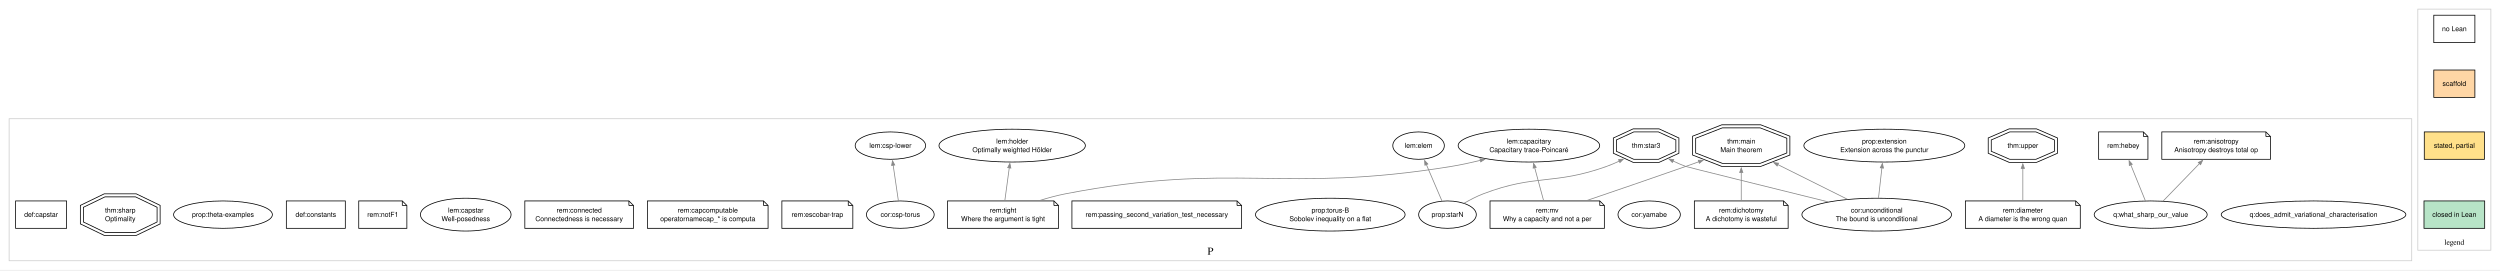
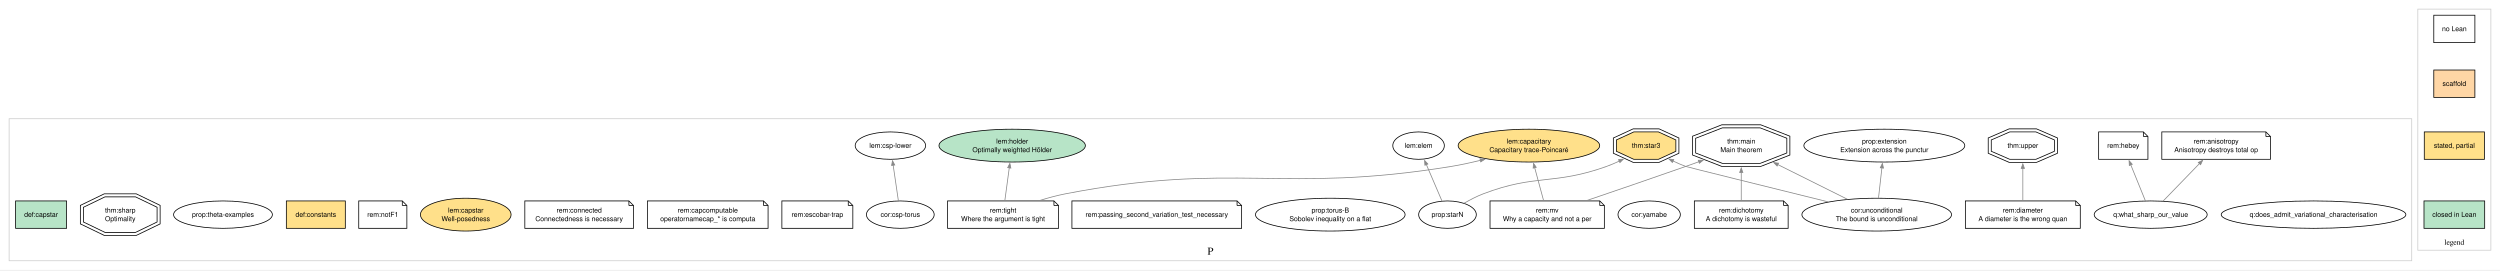
<svg xmlns="http://www.w3.org/2000/svg" width="3285pt" height="355pt" viewBox="0.00 0.00 3285.00 355.00">
  <g id="graph0" class="graph" transform="scale(1 1) rotate(0) translate(4 350.62)">
    <polygon fill="white" stroke="none" points="-4,4 -4,-350.62 3281,-350.62 3281,4 -4,4" />
    <g id="clust1" class="cluster">
      <polygon fill="none" stroke="#cccccc" points="8,-8 8,-194.62 3165,-194.62 3165,-8 8,-8" />
      <text xml:space="preserve" text-anchor="middle" x="1586.5" y="-15.95" font-family="Times,serif" font-size="14.00">P</text>
    </g>
    <g id="clust2" class="cluster">
      <polygon fill="none" stroke="#cccccc" points="3173,-21.84 3173,-338.62 3269,-338.62 3269,-21.84 3173,-21.84" />
      <text xml:space="preserve" text-anchor="middle" x="3221" y="-29.09" font-family="Times,serif" font-size="10.00">legend</text>
    </g>
    <g id="node1" class="node">
-       <polygon fill="#ffffff" stroke="black" points="83.5,-86.59 16.5,-86.59 16.5,-50.59 83.5,-50.59 83.5,-86.59" />
+       <polygon fill="#b7e4c7" stroke="black" points="83.5,-86.59 16.5,-86.59 16.5,-50.59 83.5,-50.59 83.5,-86.59" />
      <text xml:space="preserve" text-anchor="middle" x="50" y="-65.67" font-family="Helvetica,sans-Serif" font-size="9.00">def:capstar</text>
    </g>
    <g id="node2" class="node">
      <polygon fill="#ffffff" stroke="black" points="2343.89,-149.61 2343.89,-168.95 2308.81,-182.62 2259.19,-182.62 2224.11,-168.95 2224.11,-149.61 2259.19,-135.94 2308.81,-135.94 2343.89,-149.61" />
      <polygon fill="none" stroke="black" points="2347.89,-146.88 2347.89,-171.68 2309.56,-186.62 2258.44,-186.62 2220.11,-171.68 2220.11,-146.88 2258.44,-131.94 2309.56,-131.94 2347.89,-146.88" />
      <text xml:space="preserve" text-anchor="middle" x="2284" y="-161.98" font-family="Helvetica,sans-Serif" font-size="9.00">thm:main</text>
      <text xml:space="preserve" text-anchor="middle" x="2284" y="-150.73" font-family="Helvetica,sans-Serif" font-size="9.00">Main theorem</text>
    </g>
    <g id="node3" class="node">
      <polygon fill="#ffffff" stroke="black" points="202.41,-58.92 202.41,-78.26 174.05,-91.94 133.95,-91.94 105.59,-78.26 105.59,-58.92 133.95,-45.25 174.05,-45.25 202.41,-58.92" />
      <polygon fill="none" stroke="black" points="206.41,-56.41 206.41,-80.77 174.97,-95.94 133.03,-95.94 101.59,-80.77 101.59,-56.41 133.03,-41.25 174.97,-41.25 206.41,-56.41" />
      <text xml:space="preserve" text-anchor="middle" x="154" y="-71.29" font-family="Helvetica,sans-Serif" font-size="9.00">thm:sharp</text>
      <text xml:space="preserve" text-anchor="middle" x="154" y="-60.04" font-family="Helvetica,sans-Serif" font-size="9.00">Optimality</text>
    </g>
    <g id="node4" class="node">
      <ellipse fill="#ffffff" stroke="black" cx="289" cy="-68.59" rx="64.94" ry="18" />
      <text xml:space="preserve" text-anchor="middle" x="289" y="-65.67" font-family="Helvetica,sans-Serif" font-size="9.00">prop:theta-examples</text>
    </g>
    <g id="node5" class="node">
-       <polygon fill="#ffffff" stroke="black" points="449.75,-86.59 372.25,-86.59 372.25,-50.59 449.75,-50.59 449.75,-86.59" />
+       <polygon fill="#ffe08a" stroke="black" points="449.75,-86.59 372.25,-86.59 372.25,-50.59 449.75,-50.59 449.75,-86.59" />
      <text xml:space="preserve" text-anchor="middle" x="411" y="-65.67" font-family="Helvetica,sans-Serif" font-size="9.00">def:constants</text>
    </g>
    <g id="node6" class="node">
      <ellipse fill="#ffffff" stroke="black" cx="1166" cy="-159.28" rx="46.3" ry="18" />
      <text xml:space="preserve" text-anchor="middle" x="1166" y="-156.36" font-family="Helvetica,sans-Serif" font-size="9.00">lem:csp-lower</text>
    </g>
    <g id="node7" class="node">
      <polygon fill="#ffffff" stroke="black" points="524.62,-86.59 467.38,-86.59 467.38,-50.59 530.62,-50.59 530.62,-80.59 524.62,-86.59" />
      <polyline fill="none" stroke="black" points="524.62,-86.59 524.62,-80.59" />
      <polyline fill="none" stroke="black" points="530.62,-80.59 524.62,-80.59" />
      <text xml:space="preserve" text-anchor="middle" x="499" y="-65.67" font-family="Helvetica,sans-Serif" font-size="9.00">rem:notF1</text>
    </g>
    <g id="node8" class="node">
-       <ellipse fill="#ffffff" stroke="black" cx="608" cy="-68.59" rx="59.57" ry="21.57" />
+       <ellipse fill="#ffe08a" stroke="black" cx="608" cy="-68.59" rx="59.57" ry="21.57" />
      <text xml:space="preserve" text-anchor="middle" x="608" y="-71.29" font-family="Helvetica,sans-Serif" font-size="9.00">lem:capstar</text>
      <text xml:space="preserve" text-anchor="middle" x="608" y="-60.04" font-family="Helvetica,sans-Serif" font-size="9.00">Well-posedness</text>
    </g>
    <g id="node9" class="node">
      <polygon fill="#ffffff" stroke="black" points="822.38,-86.59 685.62,-86.59 685.62,-50.59 828.38,-50.59 828.38,-80.59 822.38,-86.59" />
      <polyline fill="none" stroke="black" points="822.38,-86.59 822.38,-80.59" />
      <polyline fill="none" stroke="black" points="828.38,-80.59 822.38,-80.59" />
      <text xml:space="preserve" text-anchor="middle" x="757" y="-71.29" font-family="Helvetica,sans-Serif" font-size="9.00">rem:connected</text>
      <text xml:space="preserve" text-anchor="middle" x="757" y="-60.04" font-family="Helvetica,sans-Serif" font-size="9.00">Connectedness is necessary</text>
    </g>
    <g id="node10" class="node">
      <polygon fill="#ffffff" stroke="black" points="999.25,-86.59 846.75,-86.59 846.75,-50.59 1005.25,-50.59 1005.25,-80.59 999.25,-86.59" />
      <polyline fill="none" stroke="black" points="999.25,-86.59 999.25,-80.59" />
      <polyline fill="none" stroke="black" points="1005.25,-80.59 999.25,-80.59" />
      <text xml:space="preserve" text-anchor="middle" x="926" y="-71.29" font-family="Helvetica,sans-Serif" font-size="9.00">rem:capcomputable</text>
      <text xml:space="preserve" text-anchor="middle" x="926" y="-60.04" font-family="Helvetica,sans-Serif" font-size="9.00">operatornamecap_* is computa</text>
    </g>
    <g id="node11" class="node">
      <polygon fill="#ffffff" stroke="black" points="1110.62,-86.59 1023.38,-86.59 1023.38,-50.59 1116.62,-50.59 1116.62,-80.59 1110.62,-86.59" />
      <polyline fill="none" stroke="black" points="1110.62,-86.59 1110.62,-80.59" />
      <polyline fill="none" stroke="black" points="1116.62,-80.59 1110.62,-80.59" />
      <text xml:space="preserve" text-anchor="middle" x="1070" y="-65.67" font-family="Helvetica,sans-Serif" font-size="9.00">rem:escobar-trap</text>
    </g>
    <g id="node12" class="node">
-       <ellipse fill="#ffffff" stroke="black" cx="2005" cy="-159.28" rx="92.98" ry="21.57" />
+       <ellipse fill="#ffe08a" stroke="black" cx="2005" cy="-159.28" rx="92.98" ry="21.57" />
      <text xml:space="preserve" text-anchor="middle" x="2005" y="-161.98" font-family="Helvetica,sans-Serif" font-size="9.00">lem:capacitary</text>
      <text xml:space="preserve" text-anchor="middle" x="2005" y="-150.73" font-family="Helvetica,sans-Serif" font-size="9.00">Capacitary trace-Poincaré</text>
    </g>
    <g id="node13" class="node">
-       <ellipse fill="#ffffff" stroke="black" cx="1326" cy="-159.28" rx="96.17" ry="21.57" />
+       <ellipse fill="#b7e4c7" stroke="black" cx="1326" cy="-159.28" rx="96.17" ry="21.57" />
      <text xml:space="preserve" text-anchor="middle" x="1326" y="-161.98" font-family="Helvetica,sans-Serif" font-size="9.00">lem:holder</text>
      <text xml:space="preserve" text-anchor="middle" x="1326" y="-150.73" font-family="Helvetica,sans-Serif" font-size="9.00">Optimally weighted Hölder</text>
    </g>
    <g id="node14" class="node">
      <polygon fill="#ffffff" stroke="black" points="1380.88,-86.59 1241.12,-86.59 1241.12,-50.59 1386.88,-50.59 1386.88,-80.59 1380.88,-86.59" />
      <polyline fill="none" stroke="black" points="1380.88,-86.59 1380.88,-80.59" />
      <polyline fill="none" stroke="black" points="1386.88,-80.59 1380.88,-80.59" />
      <text xml:space="preserve" text-anchor="middle" x="1314" y="-71.29" font-family="Helvetica,sans-Serif" font-size="9.00">rem:tight</text>
      <text xml:space="preserve" text-anchor="middle" x="1314" y="-60.04" font-family="Helvetica,sans-Serif" font-size="9.00">Where the argument is tight</text>
    </g>
    <g id="edge2" class="edge">
      <path fill="none" stroke="#888888" d="M1361.63,-87.02C1372.77,-90.5 1384.7,-93.75 1396,-95.94 1617.8,-138.79 1680.05,-95.54 1903,-131.94 1915.56,-133.99 1928.84,-136.87 1941.51,-139.98" />
      <polygon fill="#888888" stroke="#888888" points="1940.67,-141.94 1947,-141.36 1941.7,-137.87 1940.67,-141.94" />
    </g>
    <g id="edge1" class="edge">
      <path fill="none" stroke="#888888" d="M1316.31,-86.69C1317.98,-99.04 1320.28,-115.98 1322.21,-130.29" />
      <polygon fill="#888888" stroke="#888888" points="1320.1,-130.32 1322.98,-135.99 1324.26,-129.76 1320.1,-130.32" />
    </g>
    <g id="node15" class="node">
-       <polygon fill="#ffffff" stroke="black" points="2198.07,-151.83 2198.07,-166.74 2175.18,-177.28 2142.82,-177.28 2119.93,-166.74 2119.93,-151.83 2142.82,-141.28 2175.18,-141.28 2198.07,-151.83" />
+       <polygon fill="#ffe08a" stroke="black" points="2198.07,-151.83 2198.07,-166.74 2175.18,-177.28 2142.82,-177.28 2119.93,-166.74 2119.93,-151.83 2142.82,-141.28 2175.18,-141.28 2198.07,-151.83" />
      <polygon fill="none" stroke="black" points="2202.07,-149.26 2202.07,-169.3 2176.06,-181.28 2141.94,-181.28 2115.93,-169.3 2115.93,-149.26 2141.94,-137.28 2176.06,-137.28 2202.07,-149.26" />
      <text xml:space="preserve" text-anchor="middle" x="2159" y="-156.36" font-family="Helvetica,sans-Serif" font-size="9.00">thm:star3</text>
    </g>
    <g id="node16" class="node">
      <ellipse fill="#ffffff" stroke="black" cx="1860" cy="-159.28" rx="33.87" ry="18" />
      <text xml:space="preserve" text-anchor="middle" x="1860" y="-156.36" font-family="Helvetica,sans-Serif" font-size="9.00">lem:elem</text>
    </g>
    <g id="node17" class="node">
      <ellipse fill="#ffffff" stroke="black" cx="1898" cy="-68.59" rx="37.87" ry="18" />
      <text xml:space="preserve" text-anchor="middle" x="1898" y="-65.67" font-family="Helvetica,sans-Serif" font-size="9.00">prop:starN</text>
    </g>
    <g id="edge4" class="edge">
      <path fill="none" stroke="#888888" d="M1919.82,-83.57C1927.54,-88.04 1936.44,-92.67 1945,-95.94 2013.9,-122.25 2037.56,-107.08 2107,-131.94 2112.62,-133.95 2118.4,-136.43 2123.98,-139.06" />
      <polygon fill="#888888" stroke="#888888" points="2122.74,-140.79 2129.06,-141.53 2124.58,-137.01 2122.74,-140.79" />
    </g>
    <g id="edge3" class="edge">
      <path fill="none" stroke="#888888" d="M1890.67,-86.69C1884.84,-100.31 1876.6,-119.53 1870.14,-134.62" />
      <polygon fill="#888888" stroke="#888888" points="1868.33,-133.5 1867.9,-139.84 1872.19,-135.15 1868.33,-133.5" />
    </g>
    <g id="node18" class="node">
      <polygon fill="#ffffff" stroke="black" points="2812.38,-177.28 2753.62,-177.28 2753.62,-141.28 2818.38,-141.28 2818.38,-171.28 2812.38,-177.28" />
      <polyline fill="none" stroke="black" points="2812.38,-177.28 2812.38,-171.28" />
      <polyline fill="none" stroke="black" points="2818.38,-171.28 2812.38,-171.28" />
      <text xml:space="preserve" text-anchor="middle" x="2786" y="-156.36" font-family="Helvetica,sans-Serif" font-size="9.00">rem:hebey</text>
    </g>
    <g id="node19" class="node">
      <polygon fill="#ffffff" stroke="black" points="1621.5,-86.59 1404.5,-86.59 1404.5,-50.59 1627.5,-50.59 1627.5,-80.59 1621.5,-86.59" />
      <polyline fill="none" stroke="black" points="1621.5,-86.59 1621.5,-80.59" />
      <polyline fill="none" stroke="black" points="1627.5,-80.59 1621.5,-80.59" />
      <text xml:space="preserve" text-anchor="middle" x="1516" y="-65.67" font-family="Helvetica,sans-Serif" font-size="9.00">rem:passing_second_variation_test_necessary</text>
    </g>
    <g id="node20" class="node">
      <ellipse fill="#ffffff" stroke="black" cx="1744" cy="-68.59" rx="98.29" ry="21.57" />
      <text xml:space="preserve" text-anchor="middle" x="1744" y="-71.29" font-family="Helvetica,sans-Serif" font-size="9.00">prop:torus-B</text>
      <text xml:space="preserve" text-anchor="middle" x="1744" y="-60.04" font-family="Helvetica,sans-Serif" font-size="9.00">Sobolev inequality on a flat</text>
    </g>
    <g id="node21" class="node">
      <ellipse fill="#ffffff" stroke="black" cx="1179" cy="-68.59" rx="44.53" ry="18" />
      <text xml:space="preserve" text-anchor="middle" x="1179" y="-65.67" font-family="Helvetica,sans-Serif" font-size="9.00">cor:csp-torus</text>
    </g>
    <g id="edge5" class="edge">
      <path fill="none" stroke="#888888" d="M1176.49,-86.69C1174.55,-99.98 1171.82,-118.6 1169.63,-133.52" />
      <polygon fill="#888888" stroke="#888888" points="1167.56,-133.19 1168.76,-139.43 1171.71,-133.8 1167.56,-133.19" />
    </g>
    <g id="node22" class="node">
      <ellipse fill="#ffffff" stroke="black" cx="2472" cy="-159.28" rx="105.71" ry="21.57" />
      <text xml:space="preserve" text-anchor="middle" x="2472" y="-161.98" font-family="Helvetica,sans-Serif" font-size="9.00">prop:extension</text>
      <text xml:space="preserve" text-anchor="middle" x="2472" y="-150.73" font-family="Helvetica,sans-Serif" font-size="9.00">Extension across the punctur</text>
    </g>
    <g id="node23" class="node">
      <ellipse fill="#ffffff" stroke="black" cx="2462" cy="-68.59" rx="98.29" ry="21.57" />
      <text xml:space="preserve" text-anchor="middle" x="2462" y="-71.29" font-family="Helvetica,sans-Serif" font-size="9.00">cor:unconditional</text>
      <text xml:space="preserve" text-anchor="middle" x="2462" y="-60.04" font-family="Helvetica,sans-Serif" font-size="9.00">The bound is unconditional</text>
    </g>
    <g id="edge8" class="edge">
      <path fill="none" stroke="#888888" d="M2423.38,-88.84C2396.47,-102.24 2360.42,-120.21 2331.72,-134.51" />
      <polygon fill="#888888" stroke="#888888" points="2331.13,-132.45 2326.69,-137.01 2333,-136.21 2331.13,-132.45" />
    </g>
    <g id="edge7" class="edge">
      <path fill="none" stroke="#888888" d="M2398.11,-85.37C2324.49,-103.57 2213.25,-131.1 2211,-131.94 2205.41,-134.02 2199.64,-136.54 2194.06,-139.18" />
      <polygon fill="#888888" stroke="#888888" points="2193.46,-137.14 2188.99,-141.66 2195.31,-140.91 2193.46,-137.14" />
    </g>
    <g id="edge6" class="edge">
      <path fill="none" stroke="#888888" d="M2464.37,-90.61C2465.7,-102.43 2467.38,-117.34 2468.83,-130.15" />
      <polygon fill="#888888" stroke="#888888" points="2466.72,-130.18 2469.48,-135.91 2470.89,-129.71 2466.72,-130.18" />
    </g>
    <g id="node24" class="node">
      <polygon fill="#ffffff" stroke="black" points="2973.38,-177.28 2836.62,-177.28 2836.62,-141.28 2979.38,-141.28 2979.38,-171.28 2973.38,-177.28" />
      <polyline fill="none" stroke="black" points="2973.38,-177.28 2973.38,-171.28" />
      <polyline fill="none" stroke="black" points="2979.38,-171.28 2973.38,-171.28" />
      <text xml:space="preserve" text-anchor="middle" x="2908" y="-161.98" font-family="Helvetica,sans-Serif" font-size="9.00">rem:anisotropy</text>
      <text xml:space="preserve" text-anchor="middle" x="2908" y="-150.73" font-family="Helvetica,sans-Serif" font-size="9.00">Anisotropy destroys total op</text>
    </g>
    <g id="node25" class="node">
      <polygon fill="#ffffff" stroke="black" points="2695.47,-151.83 2695.47,-166.74 2671.18,-177.28 2636.82,-177.28 2612.53,-166.74 2612.53,-151.83 2636.82,-141.28 2671.18,-141.28 2695.47,-151.83" />
      <polygon fill="none" stroke="black" points="2699.47,-149.2 2699.47,-169.36 2672.01,-181.28 2635.99,-181.28 2608.53,-169.36 2608.53,-149.2 2635.99,-137.28 2672.01,-137.28 2699.47,-149.2" />
      <text xml:space="preserve" text-anchor="middle" x="2654" y="-156.36" font-family="Helvetica,sans-Serif" font-size="9.00">thm:upper</text>
    </g>
    <g id="node26" class="node">
      <ellipse fill="#ffffff" stroke="black" cx="2163" cy="-68.59" rx="40.97" ry="18" />
      <text xml:space="preserve" text-anchor="middle" x="2163" y="-65.67" font-family="Helvetica,sans-Serif" font-size="9.00">cor:yamabe</text>
    </g>
    <g id="node27" class="node">
      <polygon fill="#ffffff" stroke="black" points="2098.12,-86.59 1953.88,-86.59 1953.88,-50.59 2104.12,-50.59 2104.12,-80.59 2098.12,-86.59" />
      <polyline fill="none" stroke="black" points="2098.12,-86.59 2098.12,-80.59" />
      <polyline fill="none" stroke="black" points="2104.12,-80.59 2098.12,-80.59" />
      <text xml:space="preserve" text-anchor="middle" x="2029" y="-71.29" font-family="Helvetica,sans-Serif" font-size="9.00">rem:mv</text>
      <text xml:space="preserve" text-anchor="middle" x="2029" y="-60.04" font-family="Helvetica,sans-Serif" font-size="9.00">Why a capacity and not a per</text>
    </g>
    <g id="edge9" class="edge">
      <path fill="none" stroke="#888888" d="M2080.46,-86.97C2116.95,-99.36 2167.05,-116.48 2211,-131.94 2216.66,-133.93 2222.57,-136.03 2228.46,-138.13" />
      <polygon fill="#888888" stroke="#888888" points="2227.57,-140.04 2233.92,-140.09 2228.98,-136.09 2227.57,-140.04" />
    </g>
    <g id="edge10" class="edge">
      <path fill="none" stroke="#888888" d="M2024.37,-86.69C2021.03,-99.04 2016.45,-115.98 2012.58,-130.29" />
      <polygon fill="#888888" stroke="#888888" points="2010.56,-129.69 2011.02,-136.03 2014.62,-130.78 2010.56,-129.69" />
    </g>
    <g id="node28" class="node">
      <polygon fill="#ffffff" stroke="black" points="2723.5,-86.59 2578.5,-86.59 2578.5,-50.59 2729.5,-50.59 2729.5,-80.59 2723.5,-86.59" />
      <polyline fill="none" stroke="black" points="2723.5,-86.59 2723.5,-80.59" />
      <polyline fill="none" stroke="black" points="2729.5,-80.59 2723.5,-80.59" />
      <text xml:space="preserve" text-anchor="middle" x="2654" y="-71.29" font-family="Helvetica,sans-Serif" font-size="9.00">rem:diameter</text>
      <text xml:space="preserve" text-anchor="middle" x="2654" y="-60.04" font-family="Helvetica,sans-Serif" font-size="9.00">A diameter is the wrong quan</text>
    </g>
    <g id="edge11" class="edge">
      <path fill="none" stroke="#888888" d="M2654,-86.69C2654,-98.87 2654,-115.51 2654,-129.69" />
      <polygon fill="#888888" stroke="#888888" points="2651.9,-129.33 2654,-135.33 2656.1,-129.33 2651.9,-129.33" />
    </g>
    <g id="node29" class="node">
      <polygon fill="#ffffff" stroke="black" points="2339.62,-86.59 2222.38,-86.59 2222.38,-50.59 2345.62,-50.59 2345.62,-80.59 2339.62,-86.59" />
      <polyline fill="none" stroke="black" points="2339.62,-86.59 2339.62,-80.59" />
      <polyline fill="none" stroke="black" points="2345.62,-80.59 2339.62,-80.59" />
      <text xml:space="preserve" text-anchor="middle" x="2284" y="-71.29" font-family="Helvetica,sans-Serif" font-size="9.00">rem:dichotomy</text>
      <text xml:space="preserve" text-anchor="middle" x="2284" y="-60.04" font-family="Helvetica,sans-Serif" font-size="9.00">A dichotomy is wasteful</text>
    </g>
    <g id="edge12" class="edge">
      <path fill="none" stroke="#888888" d="M2284,-86.69C2284,-97.3 2284,-111.29 2284,-124.1" />
      <polygon fill="#888888" stroke="#888888" points="2281.9,-123.95 2284,-129.95 2286.1,-123.95 2281.9,-123.95" />
    </g>
    <g id="node30" class="node">
      <ellipse fill="#ffffff" stroke="black" cx="2822" cy="-68.59" rx="74.26" ry="18" />
      <text xml:space="preserve" text-anchor="middle" x="2822" y="-65.67" font-family="Helvetica,sans-Serif" font-size="9.00">q:what_sharp_our_value</text>
    </g>
    <g id="edge13" class="edge">
      <path fill="none" stroke="#888888" d="M2815.06,-86.69C2809.57,-100.22 2801.83,-119.28 2795.72,-134.33" />
      <polygon fill="#888888" stroke="#888888" points="2793.92,-133.18 2793.61,-139.53 2797.81,-134.76 2793.92,-133.18" />
    </g>
    <g id="edge14" class="edge">
      <path fill="none" stroke="#888888" d="M2838.18,-86.28C2851.81,-100.34 2871.45,-120.59 2886.43,-136.03" />
      <polygon fill="#888888" stroke="#888888" points="2884.57,-137.14 2890.26,-139.98 2887.59,-134.21 2884.57,-137.14" />
    </g>
    <g id="node31" class="node">
      <ellipse fill="#ffffff" stroke="black" cx="3036" cy="-68.59" rx="121.3" ry="18" />
      <text xml:space="preserve" text-anchor="middle" x="3036" y="-65.67" font-family="Helvetica,sans-Serif" font-size="9.00">q:does_admit_variational_characterisation</text>
    </g>
    <g id="node32" class="node">
      <polygon fill="#b7e4c7" stroke="black" points="3260.88,-86.59 3181.12,-86.59 3181.12,-50.59 3260.88,-50.59 3260.88,-86.59" />
      <text xml:space="preserve" text-anchor="middle" x="3221" y="-65.67" font-family="Helvetica,sans-Serif" font-size="9.00">closed in Lean</text>
    </g>
    <g id="node33" class="node">
      <polygon fill="#ffe08a" stroke="black" points="3260.5,-177.28 3181.5,-177.28 3181.5,-141.28 3260.5,-141.28 3260.5,-177.28" />
      <text xml:space="preserve" text-anchor="middle" x="3221" y="-156.36" font-family="Helvetica,sans-Serif" font-size="9.00">stated, partial</text>
    </g>
    <g id="node34" class="node">
      <polygon fill="#ffd6a5" stroke="black" points="3248,-258.62 3194,-258.62 3194,-222.62 3248,-222.62 3248,-258.62" />
      <text xml:space="preserve" text-anchor="middle" x="3221" y="-237.7" font-family="Helvetica,sans-Serif" font-size="9.00">scaffold</text>
    </g>
    <g id="node35" class="node">
      <polygon fill="#ffffff" stroke="black" points="3248,-330.62 3194,-330.62 3194,-294.62 3248,-294.62 3248,-330.62" />
      <text xml:space="preserve" text-anchor="middle" x="3221" y="-309.7" font-family="Helvetica,sans-Serif" font-size="9.00">no Lean</text>
    </g>
  </g>
</svg>
